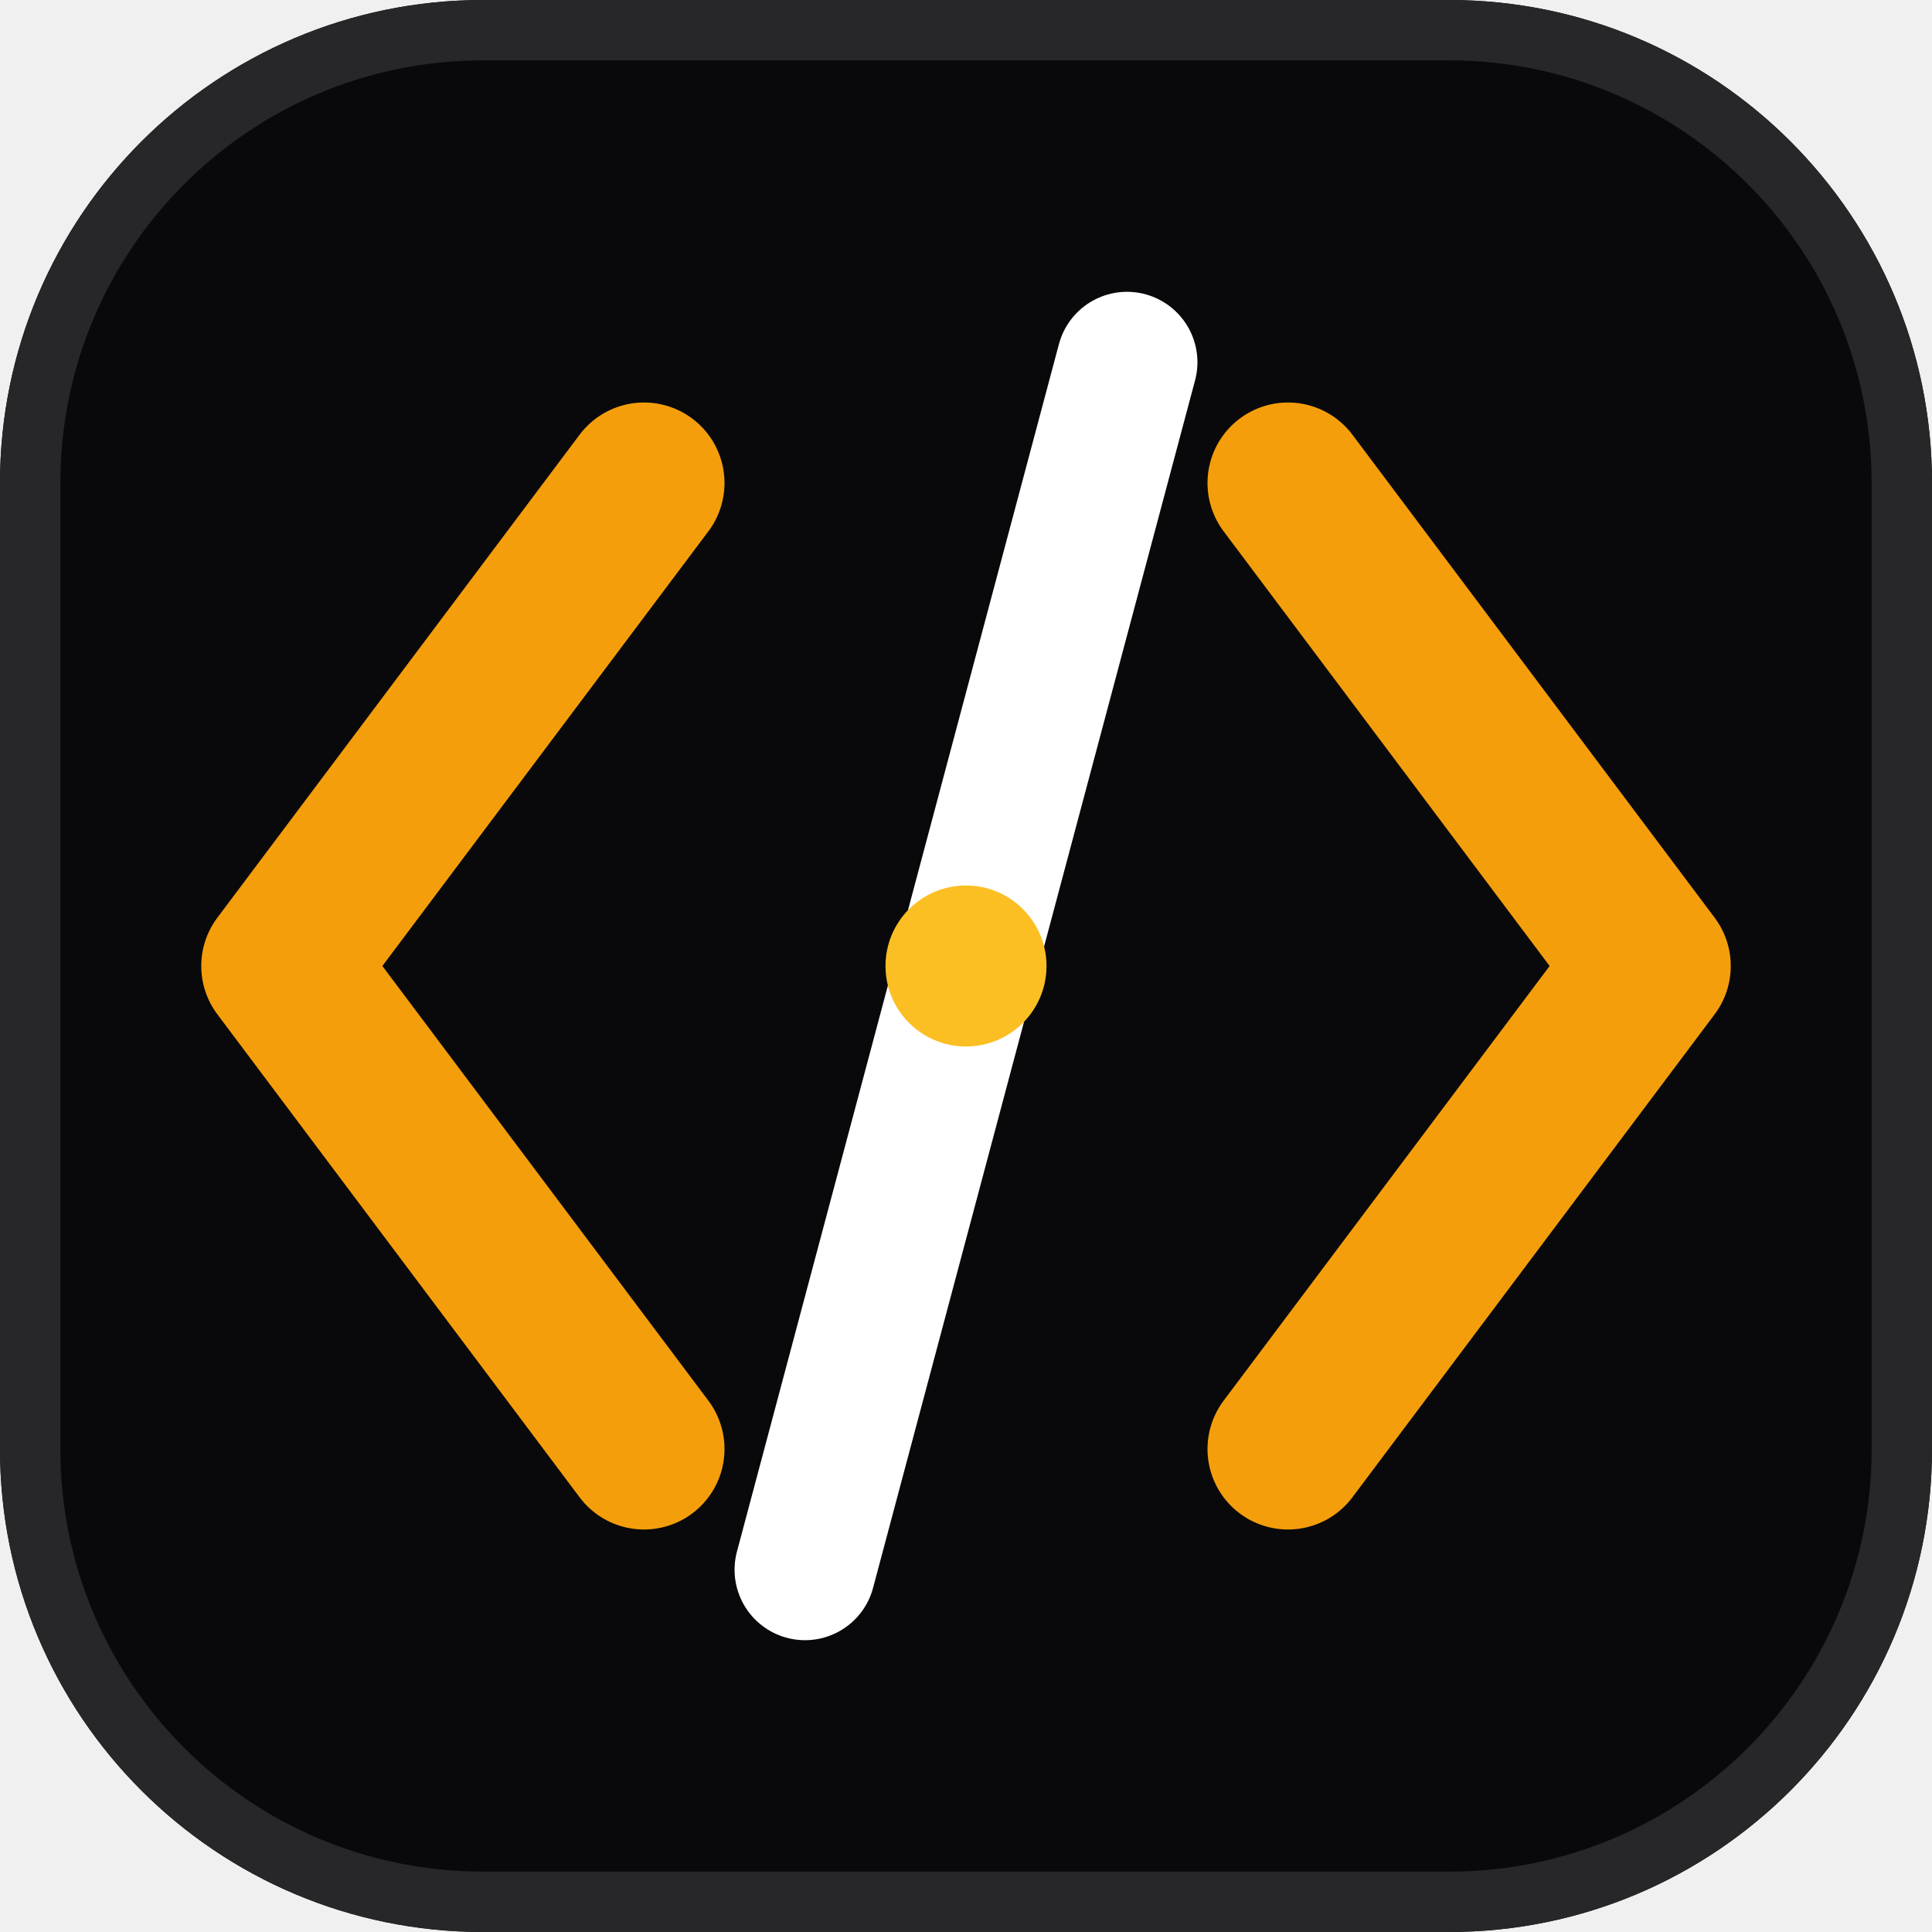
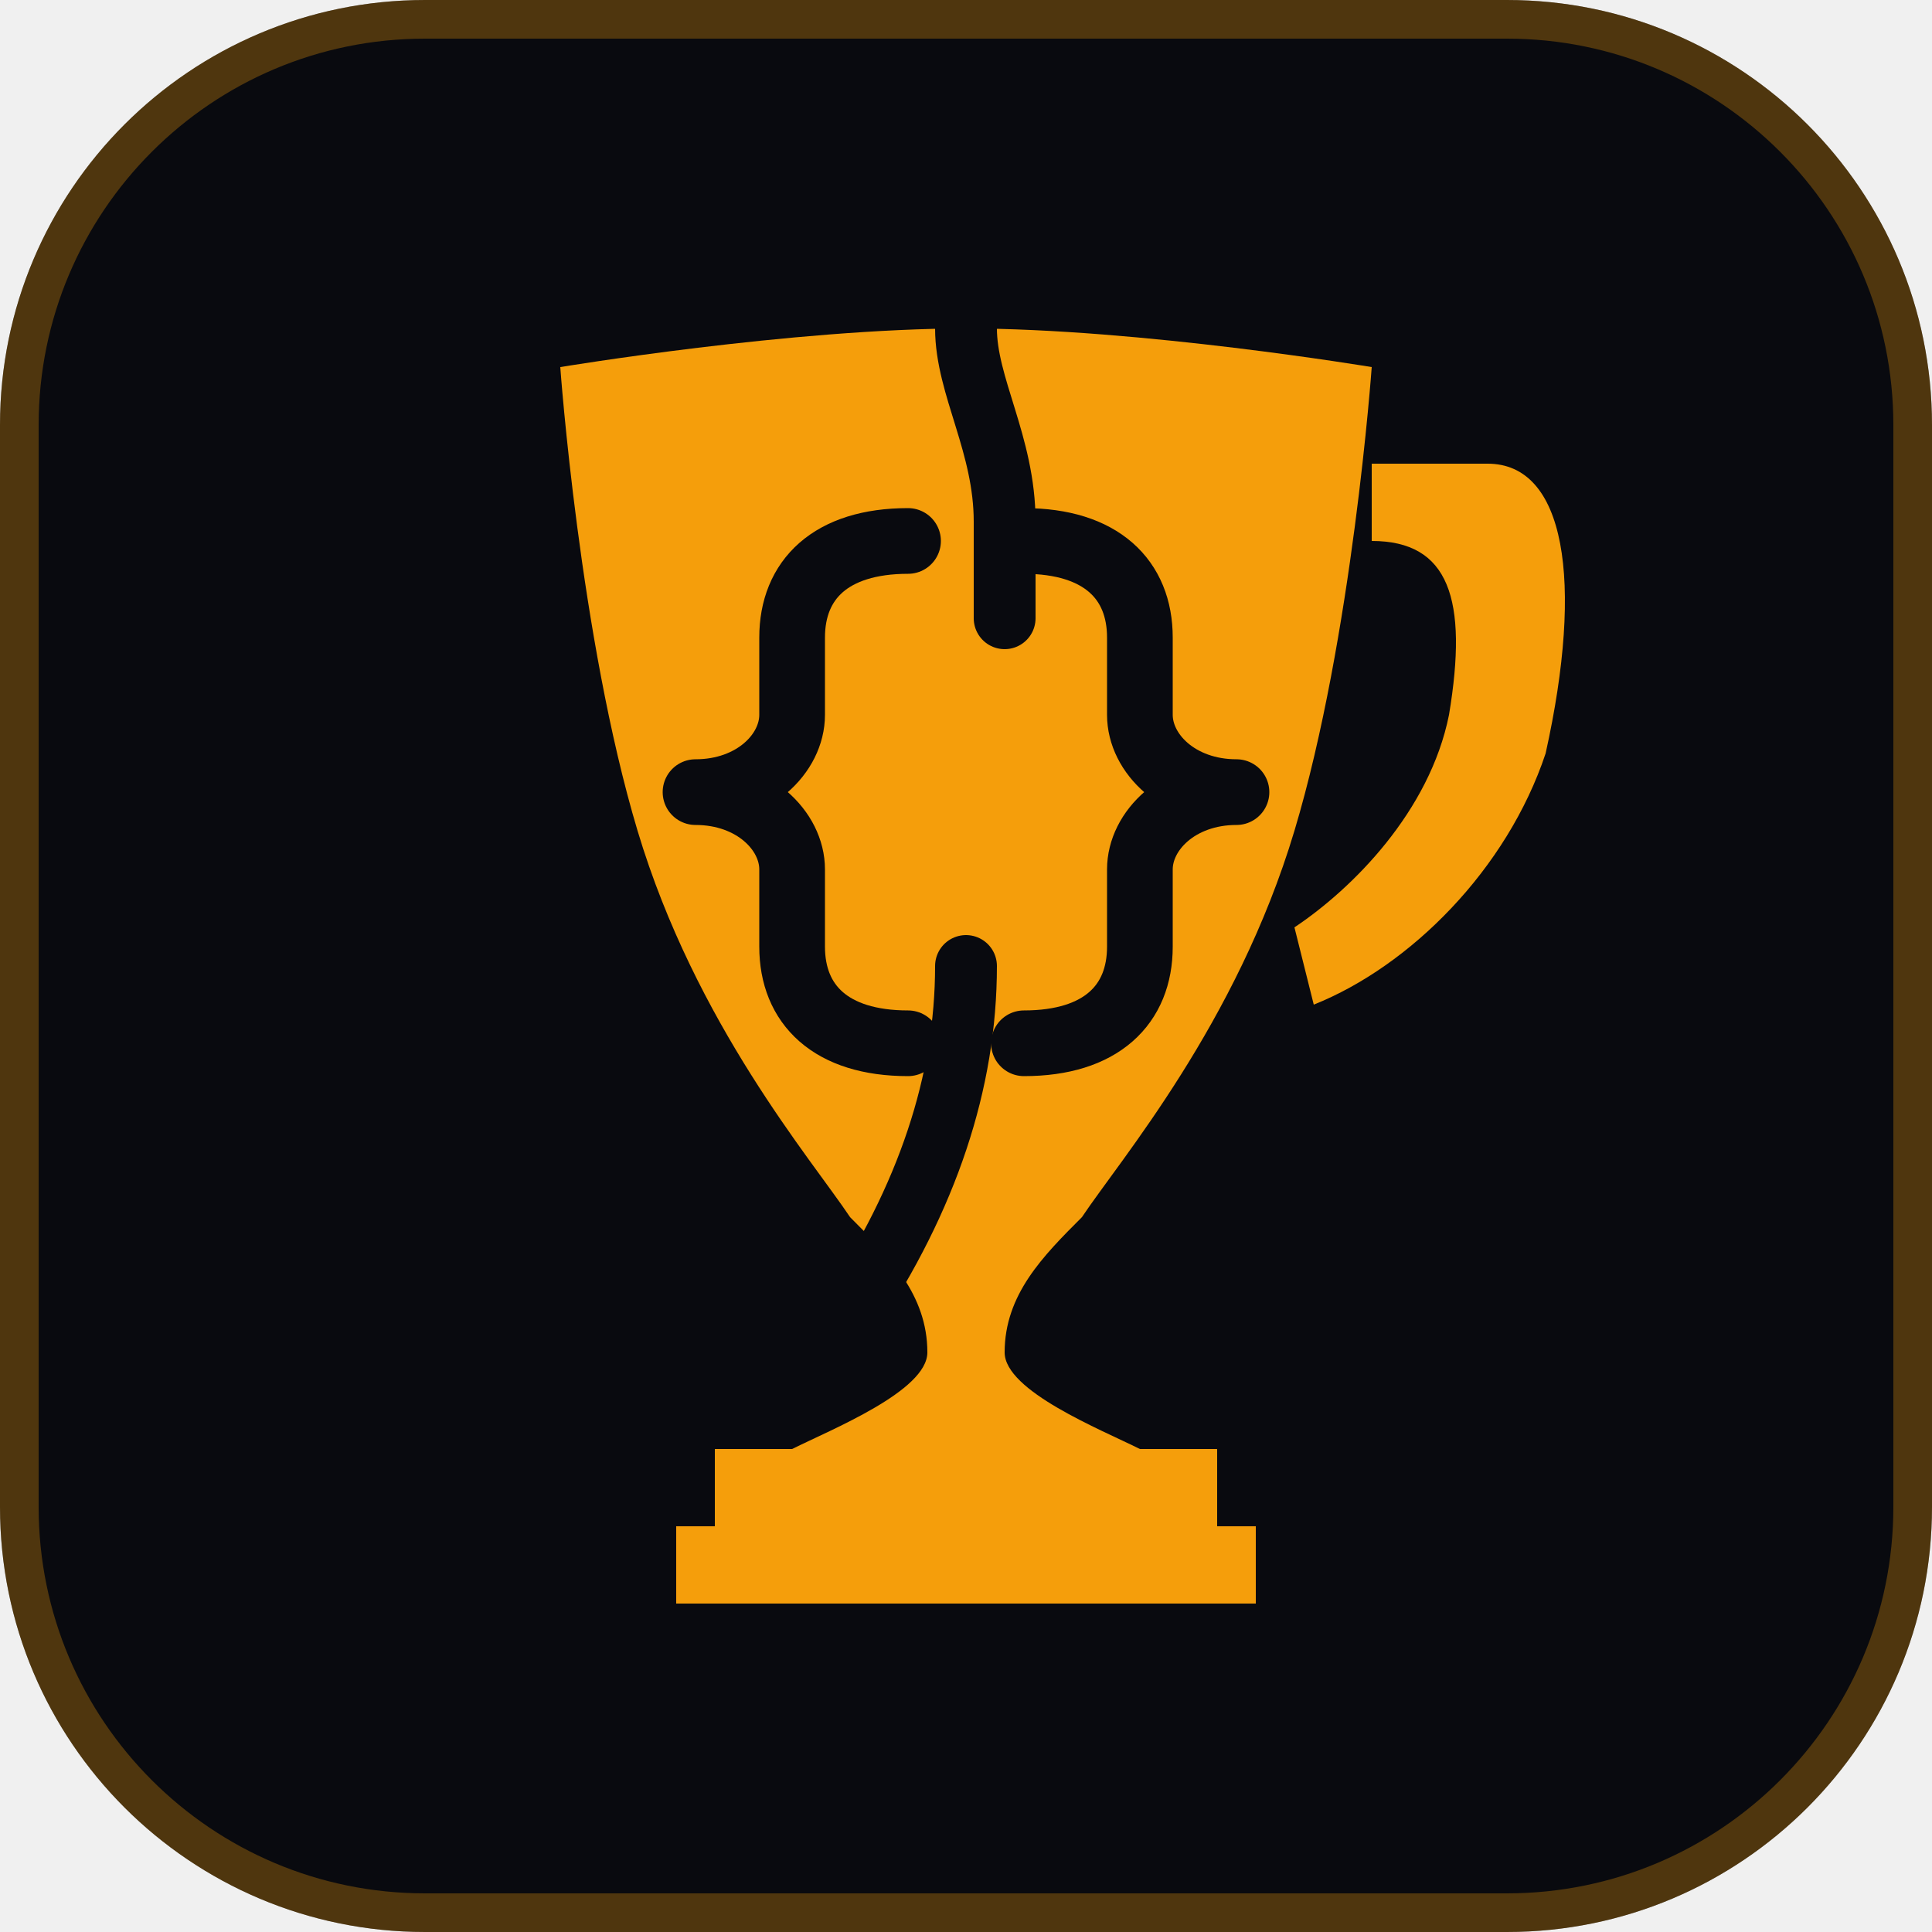
- <svg xmlns="http://www.w3.org/2000/svg" width="48" height="48" viewBox="0 0 48 48" fill="none">
-   <rect width="48" height="48" rx="12" fill="#09090b" />
-   <rect x="0.75" y="0.75" width="46.5" height="46.5" rx="11.25" stroke="#27272a" stroke-width="1.5" />
-   <path d="M16 12L7 24L16 36" stroke="#f59e0b" stroke-width="4" stroke-linecap="round" stroke-linejoin="round" />
-   <path d="M28 9L20 39" stroke="#ffffff" stroke-width="3.5" stroke-linecap="round" />
-   <path d="M32 12L41 24L32 36" stroke="#f59e0b" stroke-width="4" stroke-linecap="round" stroke-linejoin="round" />
-   <circle cx="24" cy="24" r="2" fill="#fbbf24" />
+ <svg xmlns="http://www.w3.org/2000/svg" width="64" height="64" viewBox="0 0 100 100" fill="none">
+   <rect width="100" height="100" rx="22" fill="#090a0f" />
+   <rect x="1" y="1" width="98" height="98" rx="21" stroke="#f59e0b" stroke-width="2" stroke-opacity="0.3" />
+   <path fill-rule="evenodd" clip-rule="evenodd" d="       M 29 19       C 29 19, 41 17, 50 17       C 59 17, 71 19, 71 19       C 71 19, 70 33, 67 43       C 64 53, 58 60, 56 63       C 54 65, 52 67, 52 70       C 52 72, 57 74, 59 75       L 63 75       L 63 79       L 65 79       L 65 83       L 35 83       L 35 79       L 37 79       L 37 75       L 41 75       C 43 74, 48 72, 48 70       C 48 67, 46 65, 44 63       C 42 60, 36 53, 33 43       C 30 33, 29 19, 29 19       Z        M 71 24       L 77 24       C 81 24, 82 30, 80 39       C 78 45, 73 50, 68 52       L 67 48       C 70 46, 74 42, 75 37       C 76 31, 75 28, 71 28       L 71 24       Z     " fill="#f59e0b" />
+   <path d="M 50 17 C 50 20, 52 23, 52 27 L 52 32" stroke="#090a0f" stroke-width="3.2" stroke-linecap="round" />
+   <path d="       M 47 28       C 43 28, 41 30, 41 33       L 41 37       C 41 39, 39 41, 36 41       C 39 41, 41 43, 41 45       L 41 49       C 41 52, 43 54, 47 54     " stroke="#090a0f" stroke-width="3.4" stroke-linecap="round" stroke-linejoin="round" />
+   <path d="       M 53 28       C 57 28, 59 30, 59 33       L 59 37       C 59 39, 61 41, 64 41       C 61 41, 59 43, 59 45       L 59 49       C 59 52, 57 54, 53 54     " stroke="#090a0f" stroke-width="3.4" stroke-linecap="round" stroke-linejoin="round" />
+   <path d="M 50 50 C 50 56, 48 62, 44 68" stroke="#090a0f" stroke-width="3.2" stroke-linecap="round" />
</svg>
